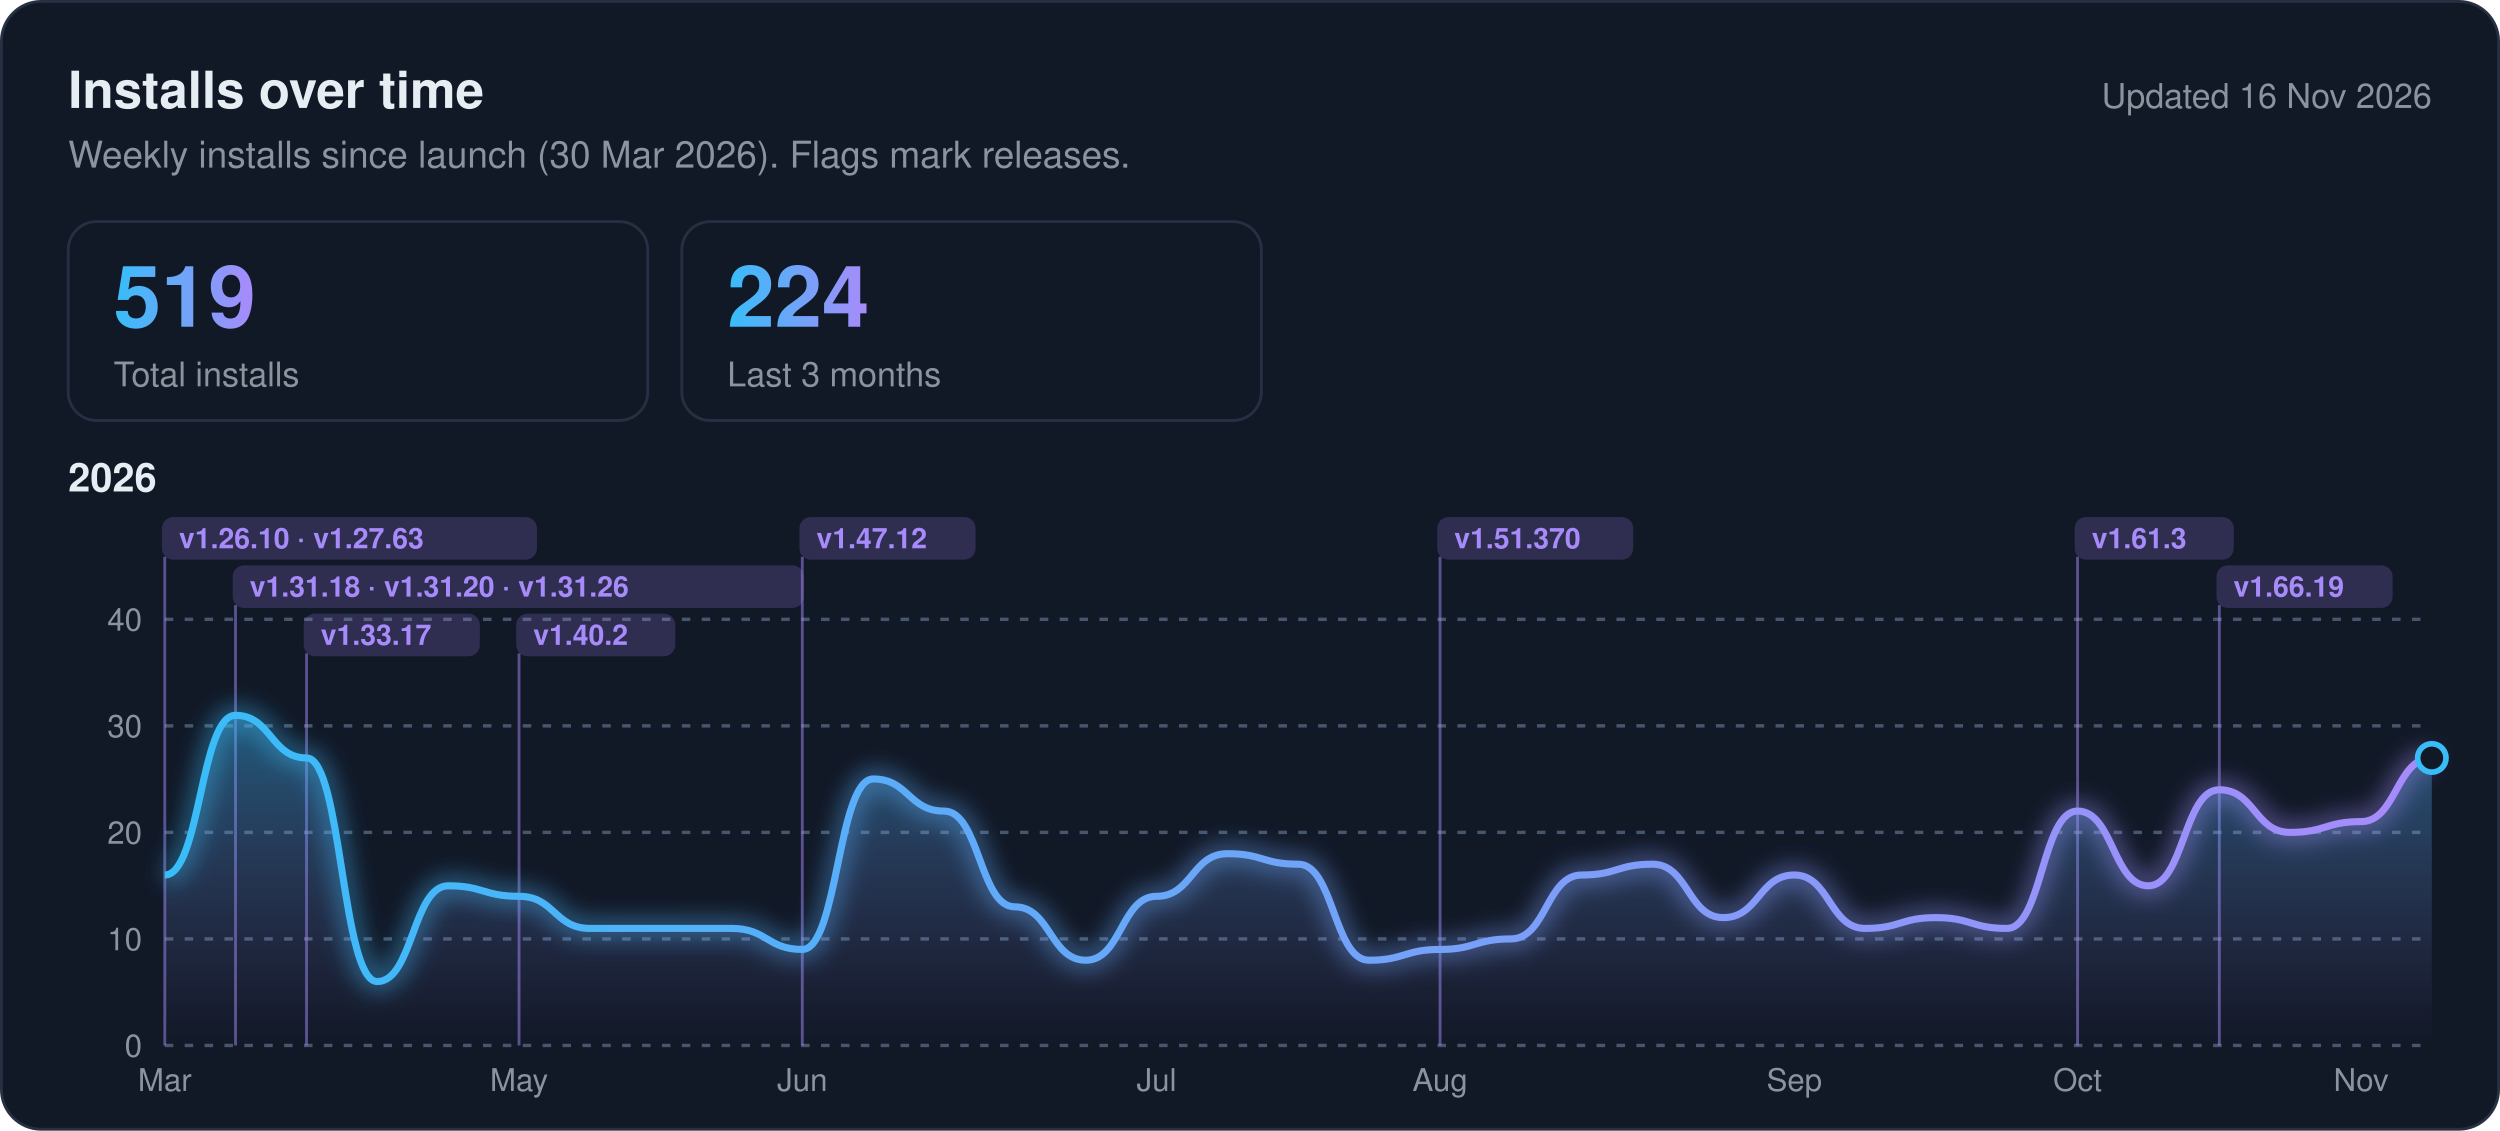
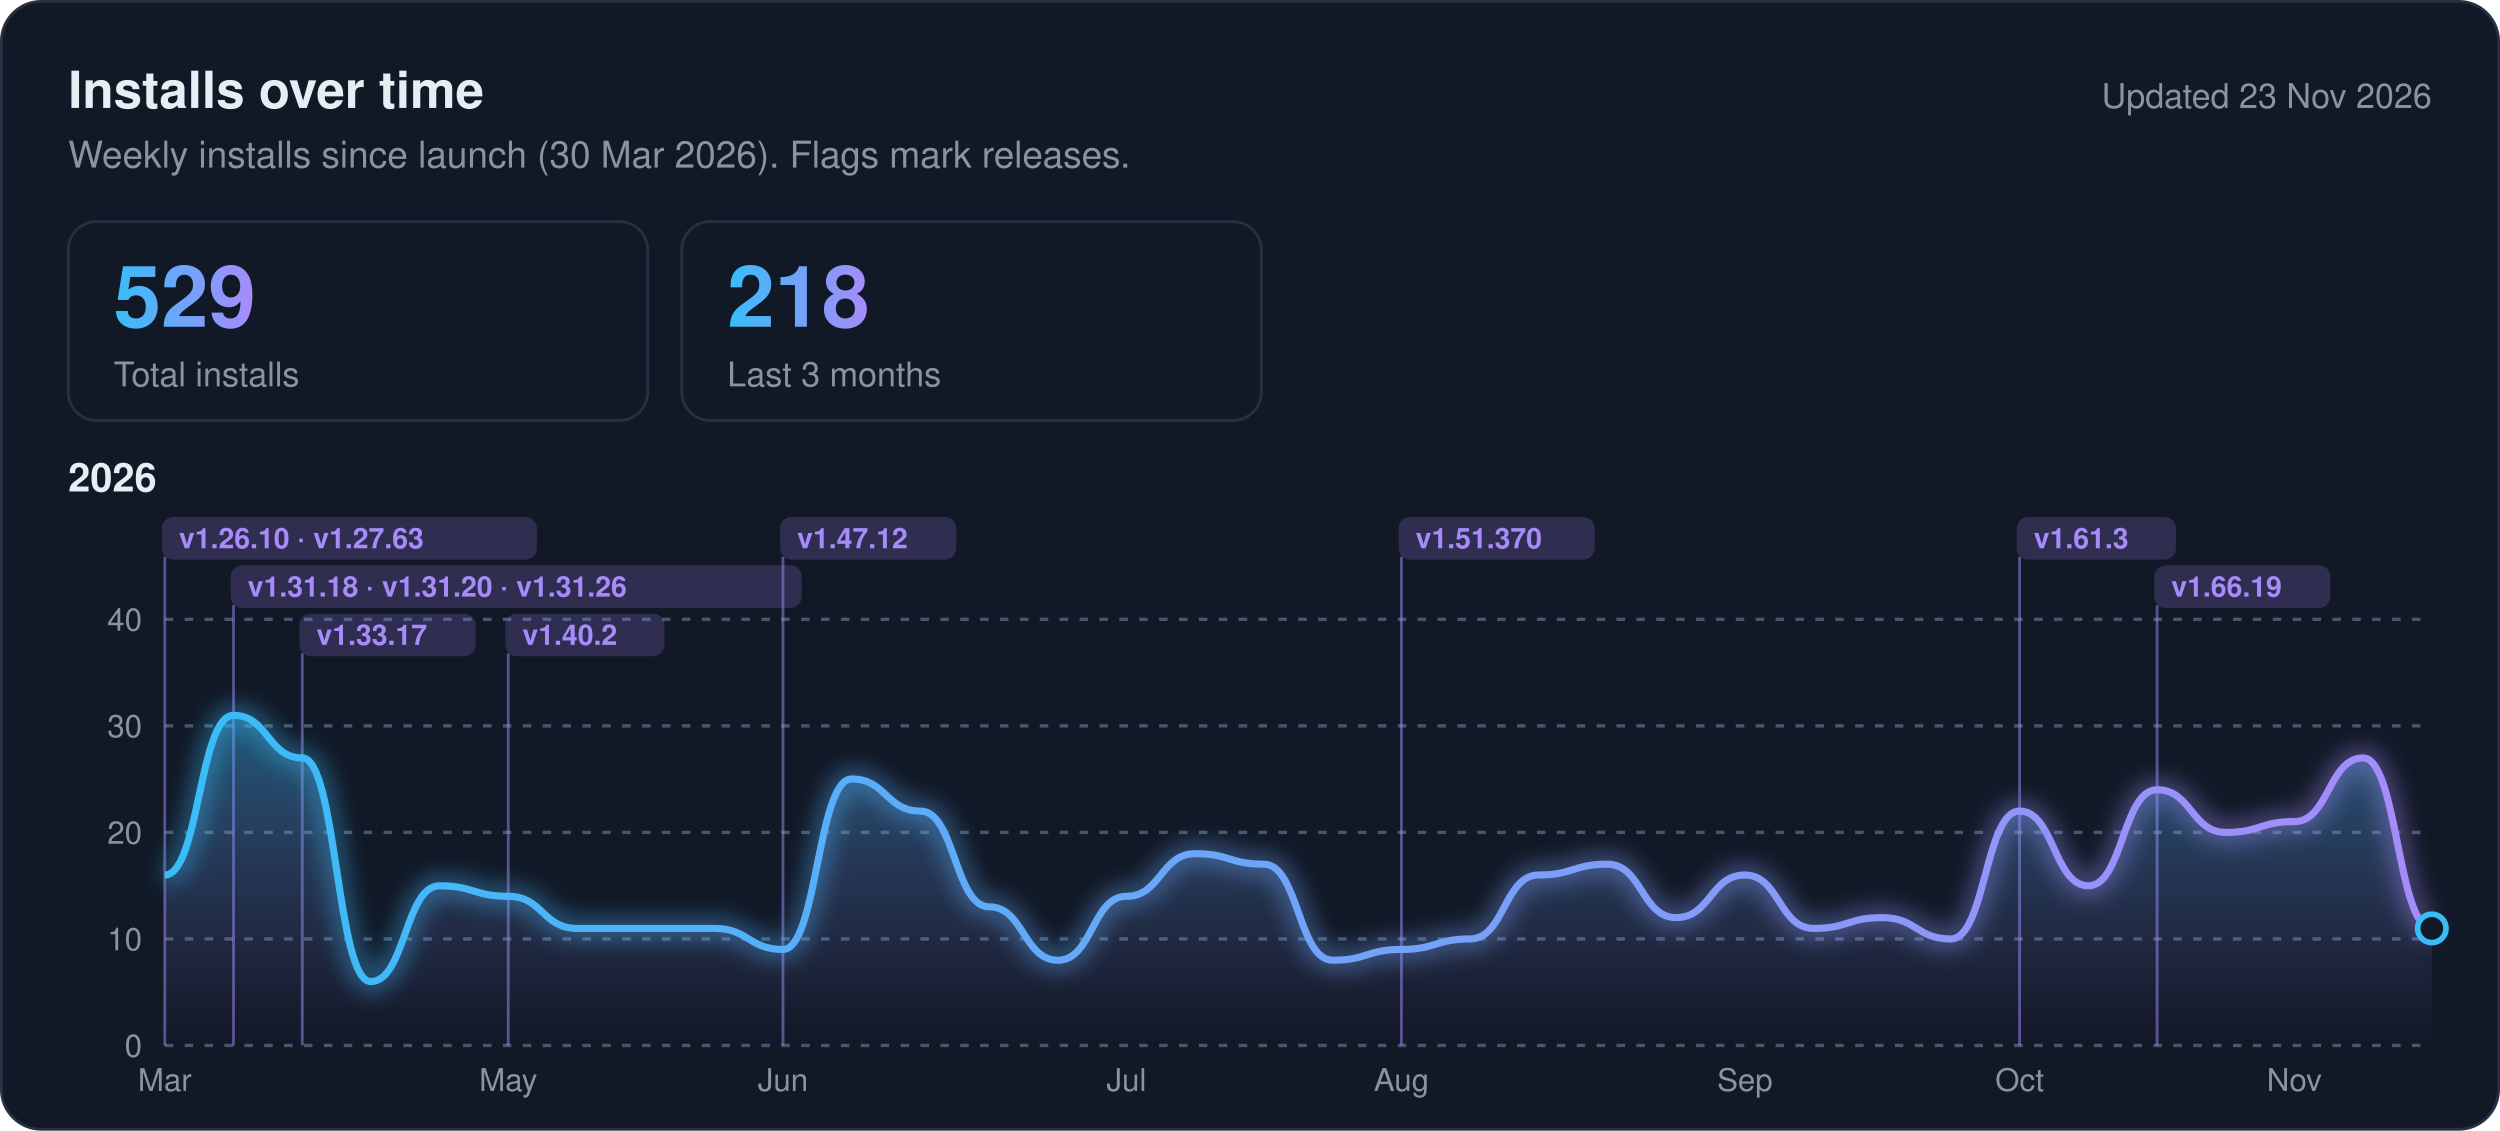
<svg xmlns="http://www.w3.org/2000/svg" viewBox="0 0 880 398" width="880" height="398" role="img" aria-label="Installs over time" font-family="'Segoe UI', system-ui, -apple-system, Helvetica, Arial, sans-serif">
  <style>@keyframes draw{from{stroke-dasharray:1;stroke-dashoffset:1}to{stroke-dasharray:1;stroke-dashoffset:0}}@keyframes fade{from{opacity:0}}.ln,.gw{animation:draw 2.2s ease-out .2s backwards}.fd{animation:fade 1.4s ease 1.2s backwards}@media (prefers-reduced-motion:reduce){.lwv{display:none}}@media (prefers-reduced-motion:reduce){*{animation:none!important}}</style>
  <defs>
    <linearGradient id="lg" x1="0" x2="1">
      <stop offset="0" stop-color="#38bdf8" />
      <stop offset="1" stop-color="#a78bfa" />
    </linearGradient>
    <linearGradient id="ag" x1="0" x2="0" y1="0" y2="1">
      <stop offset="0" stop-color="#38bdf8" stop-opacity=".4" />
      <stop offset="1" stop-color="#a78bfa" stop-opacity="0" />
    </linearGradient>
    <filter id="gw" x="-5%" y="-30%" width="110%" height="160%">
      <feGaussianBlur stdDeviation="4" />
    </filter>
    <linearGradient id="wv0" gradientUnits="userSpaceOnUse" x1="0" y1="0" x2="880" y2="0" gradientTransform="translate(-20,0)">
      <stop offset="0" stop-color="#fff" stop-opacity="0" />
      <stop offset=".04" stop-color="#fff" stop-opacity="0" />
      <stop offset=".08" stop-color="#fff" stop-opacity="1" />
      <stop offset=".086" stop-color="#fff" stop-opacity="0" />
      <stop offset="1" stop-color="#fff" stop-opacity="0" />
      <animateTransform attributeName="gradientTransform" type="translate" values="-20 0;825 0" keyTimes="0;1" dur="8s" begin="2.4s" repeatCount="indefinite" />
    </linearGradient>
  </defs>
  <rect x=".5" y=".5" width="879" height="397" rx="14" fill="#111826" stroke="#263042" />
  <text x="24" y="38" font-size="18" font-weight="700" fill="#e6edf3">Installs over time</text>
  <text x="24" y="59" font-size="13" fill="#8b949e">Weekly installs since launch (30 Mar 2026). Flags mark releases.</text>
-   <text x="856" y="38" font-size="12" fill="#8b949e" text-anchor="end">Updated 16 Nov 2026</text>
+   <text x="856" y="38" font-size="12" fill="#8b949e" text-anchor="end">Updated 23 Nov 2026</text>
  <rect x="24" y="78" width="204" height="70" rx="10" fill="none" stroke="#263042" />
-   <text x="40" y="115" font-size="30" font-weight="700" fill="url(#lg)">519</text>
+   <text x="40" y="115" font-size="30" font-weight="700" fill="url(#lg)">529</text>
  <text x="40" y="136" font-size="12" fill="#8b949e">Total installs</text>
  <rect x="240" y="78" width="204" height="70" rx="10" fill="none" stroke="#263042" />
-   <text x="256" y="115" font-size="30" font-weight="700" fill="url(#lg)">224</text>
+   <text x="256" y="115" font-size="30" font-weight="700" fill="url(#lg)">218</text>
  <text x="256" y="136" font-size="12" fill="#8b949e">Last 3 months</text>
  <text x="24" y="173" font-size="14" font-weight="700" fill="#e6edf3">2026</text>
  <line x1="58" x2="856" y1="368.0" y2="368.0" stroke="#46566e" stroke-width="1.2" stroke-dasharray="3 4" />
  <text x="50" y="372.0" font-size="11" fill="#8b949e" text-anchor="end">0</text>
  <line x1="58" x2="856" y1="330.5" y2="330.5" stroke="#46566e" stroke-width="1.2" stroke-dasharray="3 4" />
  <text x="50" y="334.5" font-size="11" fill="#8b949e" text-anchor="end">10</text>
  <line x1="58" x2="856" y1="293.0" y2="293.0" stroke="#46566e" stroke-width="1.2" stroke-dasharray="3 4" />
  <text x="50" y="297.0" font-size="11" fill="#8b949e" text-anchor="end">20</text>
  <line x1="58" x2="856" y1="255.5" y2="255.5" stroke="#46566e" stroke-width="1.2" stroke-dasharray="3 4" />
  <text x="50" y="259.5" font-size="11" fill="#8b949e" text-anchor="end">30</text>
  <line x1="58" x2="856" y1="218.0" y2="218.0" stroke="#46566e" stroke-width="1.2" stroke-dasharray="3 4" />
  <text x="50" y="222.0" font-size="11" fill="#8b949e" text-anchor="end">40</text>
  <text x="58.0" y="384" font-size="11" fill="#8b949e" text-anchor="middle">Mar</text>
-   <text x="182.7" y="384" font-size="11" fill="#8b949e" text-anchor="middle">May</text>
-   <text x="282.4" y="384" font-size="11" fill="#8b949e" text-anchor="middle">Jun</text>
-   <text x="407.1" y="384" font-size="11" fill="#8b949e" text-anchor="middle">Jul</text>
-   <text x="506.9" y="384" font-size="11" fill="#8b949e" text-anchor="middle">Aug</text>
-   <text x="631.6" y="384" font-size="11" fill="#8b949e" text-anchor="middle">Sep</text>
-   <text x="731.3" y="384" font-size="11" fill="#8b949e" text-anchor="middle">Oct</text>
-   <text x="831.1" y="384" font-size="11" fill="#8b949e" text-anchor="middle">Nov</text>
+   <text x="178.9" y="384" font-size="11" fill="#8b949e" text-anchor="middle">May</text>
+   <text x="275.6" y="384" font-size="11" fill="#8b949e" text-anchor="middle">Jun</text>
+   <text x="396.5" y="384" font-size="11" fill="#8b949e" text-anchor="middle">Jul</text>
+   <text x="493.3" y="384" font-size="11" fill="#8b949e" text-anchor="middle">Aug</text>
+   <text x="614.2" y="384" font-size="11" fill="#8b949e" text-anchor="middle">Sep</text>
+   <text x="710.9" y="384" font-size="11" fill="#8b949e" text-anchor="middle">Oct</text>
+   <text x="807.6" y="384" font-size="11" fill="#8b949e" text-anchor="middle">Nov</text>
  <line x1="58.0" x2="58.0" y1="196" y2="368" stroke="#a78bfa" stroke-opacity=".5" />
  <rect x="57.0" y="182" width="132" height="15" rx="4" fill="#a78bfa" fill-opacity=".2" />
  <text x="63.0" y="193" font-size="10" font-weight="600" fill="#a78bfa" text-anchor="start">v1.26.10 · v1.27.63</text>
-   <line x1="82.9" x2="82.9" y1="213" y2="368" stroke="#a78bfa" stroke-opacity=".5" />
-   <rect x="81.9" y="199" width="201" height="15" rx="4" fill="#a78bfa" fill-opacity=".2" />
-   <text x="87.9" y="210" font-size="10" font-weight="600" fill="#a78bfa" text-anchor="start">v1.31.18 · v1.31.20 · v1.31.26</text>
-   <line x1="107.9" x2="107.9" y1="230" y2="368" stroke="#a78bfa" stroke-opacity=".5" />
-   <rect x="106.9" y="216" width="62" height="15" rx="4" fill="#a78bfa" fill-opacity=".2" />
-   <text x="112.9" y="227" font-size="10" font-weight="600" fill="#a78bfa" text-anchor="start">v1.33.17</text>
-   <line x1="182.7" x2="182.7" y1="230" y2="368" stroke="#a78bfa" stroke-opacity=".5" />
-   <rect x="181.7" y="216" width="56" height="15" rx="4" fill="#a78bfa" fill-opacity=".2" />
-   <text x="187.7" y="227" font-size="10" font-weight="600" fill="#a78bfa" text-anchor="start">v1.40.2</text>
-   <line x1="282.4" x2="282.4" y1="196" y2="368" stroke="#a78bfa" stroke-opacity=".5" />
-   <rect x="281.4" y="182" width="62" height="15" rx="4" fill="#a78bfa" fill-opacity=".2" />
-   <text x="287.4" y="193" font-size="10" font-weight="600" fill="#a78bfa" text-anchor="start">v1.47.12</text>
-   <line x1="506.9" x2="506.9" y1="196" y2="368" stroke="#a78bfa" stroke-opacity=".5" />
-   <rect x="505.9" y="182" width="69" height="15" rx="4" fill="#a78bfa" fill-opacity=".2" />
-   <text x="511.9" y="193" font-size="10" font-weight="600" fill="#a78bfa" text-anchor="start">v1.51.370</text>
-   <line x1="731.3" x2="731.3" y1="196" y2="368" stroke="#a78bfa" stroke-opacity=".5" />
-   <rect x="730.3" y="182" width="56" height="15" rx="4" fill="#a78bfa" fill-opacity=".2" />
-   <text x="736.3" y="193" font-size="10" font-weight="600" fill="#a78bfa" text-anchor="start">v1.61.3</text>
-   <line x1="781.2" x2="781.2" y1="213" y2="368" stroke="#a78bfa" stroke-opacity=".5" />
-   <rect x="780.2" y="199" width="62" height="15" rx="4" fill="#a78bfa" fill-opacity=".2" />
-   <text x="786.2" y="210" font-size="10" font-weight="600" fill="#a78bfa" text-anchor="start">v1.66.19</text>
-   <path class="fd" d="M58.0,308.0C70.5,308.0 70.5,251.8 82.9,251.8C95.4,251.8 95.4,266.8 107.9,266.8C120.3,266.8 120.3,345.5 132.8,345.5C145.3,345.5 145.3,311.8 157.8,311.8C170.2,311.8 170.2,315.5 182.7,315.5C195.2,315.5 195.2,326.8 207.6,326.8C220.1,326.8 220.1,326.8 232.6,326.8C245.0,326.8 245.0,326.8 257.5,326.8C270.0,326.8 270.0,334.2 282.4,334.2C294.9,334.2 294.9,274.2 307.4,274.2C319.8,274.2 319.8,285.5 332.3,285.5C344.8,285.5 344.8,319.2 357.2,319.2C369.7,319.2 369.7,338.0 382.2,338.0C394.7,338.0 394.7,315.5 407.1,315.5C419.6,315.5 419.6,300.5 432.1,300.5C444.5,300.5 444.5,304.2 457.0,304.2C469.5,304.2 469.5,338.0 481.9,338.0C494.4,338.0 494.4,334.2 506.9,334.2C519.3,334.2 519.3,330.5 531.8,330.5C544.3,330.5 544.3,308.0 556.8,308.0C569.2,308.0 569.2,304.2 581.7,304.2C594.2,304.2 594.2,323.0 606.6,323.0C619.1,323.0 619.1,308.0 631.6,308.0C644.0,308.0 644.0,326.8 656.5,326.8C669.0,326.8 669.0,323.0 681.4,323.0C693.9,323.0 693.9,326.8 706.4,326.8C718.8,326.8 718.8,285.5 731.3,285.5C743.8,285.5 743.8,311.8 756.2,311.8C768.7,311.8 768.7,278.0 781.2,278.0C793.7,278.0 793.7,293.0 806.1,293.0C818.6,293.0 818.6,289.2 831.1,289.2C843.5,289.2 843.5,266.8 856.0,266.8L856.0,368.0L58.0,368.0Z" fill="url(#ag)" style="animation-delay:1.20s" />
-   <path class="gw" d="M58.0,308.0C70.5,308.0 70.5,251.8 82.9,251.8C95.4,251.8 95.4,266.8 107.9,266.8C120.3,266.8 120.3,345.5 132.8,345.5C145.3,345.5 145.3,311.8 157.8,311.8C170.2,311.8 170.2,315.5 182.7,315.5C195.2,315.5 195.2,326.8 207.6,326.8C220.1,326.8 220.1,326.8 232.6,326.8C245.0,326.8 245.0,326.8 257.5,326.8C270.0,326.8 270.0,334.2 282.4,334.2C294.9,334.2 294.9,274.2 307.4,274.2C319.8,274.2 319.8,285.5 332.3,285.5C344.8,285.5 344.8,319.2 357.2,319.2C369.7,319.2 369.7,338.0 382.2,338.0C394.7,338.0 394.7,315.5 407.1,315.5C419.6,315.5 419.6,300.5 432.1,300.5C444.5,300.5 444.5,304.2 457.0,304.2C469.5,304.2 469.5,338.0 481.9,338.0C494.4,338.0 494.4,334.2 506.9,334.2C519.3,334.2 519.3,330.5 531.8,330.5C544.3,330.5 544.3,308.0 556.8,308.0C569.2,308.0 569.2,304.2 581.7,304.2C594.2,304.2 594.2,323.0 606.6,323.0C619.1,323.0 619.1,308.0 631.6,308.0C644.0,308.0 644.0,326.8 656.5,326.8C669.0,326.8 669.0,323.0 681.4,323.0C693.9,323.0 693.9,326.8 706.4,326.8C718.8,326.8 718.8,285.5 731.3,285.5C743.8,285.5 743.8,311.8 756.2,311.8C768.7,311.8 768.7,278.0 781.2,278.0C793.7,278.0 793.7,293.0 806.1,293.0C818.6,293.0 818.6,289.2 831.1,289.2C843.5,289.2 843.5,266.8 856.0,266.8" pathLength="1" fill="none" stroke="url(#lg)" stroke-width="7" stroke-opacity=".45" filter="url(#gw)" style="animation-delay:0.20s" />
-   <path class="ln" d="M58.0,308.0C70.5,308.0 70.5,251.8 82.9,251.8C95.4,251.8 95.4,266.8 107.9,266.8C120.3,266.8 120.3,345.5 132.8,345.5C145.3,345.5 145.3,311.8 157.8,311.8C170.2,311.8 170.2,315.5 182.7,315.5C195.2,315.5 195.2,326.8 207.6,326.8C220.1,326.8 220.1,326.8 232.6,326.8C245.0,326.8 245.0,326.8 257.5,326.8C270.0,326.8 270.0,334.2 282.4,334.2C294.9,334.2 294.9,274.2 307.4,274.2C319.8,274.2 319.8,285.5 332.3,285.5C344.8,285.5 344.8,319.2 357.2,319.2C369.7,319.2 369.7,338.0 382.2,338.0C394.7,338.0 394.7,315.5 407.1,315.5C419.6,315.5 419.6,300.5 432.1,300.5C444.5,300.5 444.5,304.2 457.0,304.2C469.5,304.2 469.5,338.0 481.9,338.0C494.4,338.0 494.4,334.2 506.9,334.2C519.3,334.2 519.3,330.5 531.8,330.5C544.3,330.5 544.3,308.0 556.8,308.0C569.2,308.0 569.2,304.2 581.7,304.2C594.2,304.2 594.2,323.0 606.6,323.0C619.1,323.0 619.1,308.0 631.6,308.0C644.0,308.0 644.0,326.8 656.5,326.8C669.0,326.8 669.0,323.0 681.4,323.0C693.9,323.0 693.9,326.8 706.4,326.8C718.8,326.8 718.8,285.5 731.3,285.5C743.8,285.5 743.8,311.8 756.2,311.8C768.7,311.8 768.7,278.0 781.2,278.0C793.7,278.0 793.7,293.0 806.1,293.0C818.6,293.0 818.6,289.2 831.1,289.2C843.5,289.2 843.5,266.8 856.0,266.8" pathLength="1" fill="none" stroke="url(#lg)" stroke-width="2.5" stroke-linejoin="round" style="animation-delay:0.20s" />
-   <path class="lwv" d="M58.0,308.0C70.5,308.0 70.5,251.8 82.9,251.8C95.4,251.8 95.4,266.8 107.9,266.8C120.3,266.8 120.3,345.5 132.8,345.5C145.3,345.5 145.3,311.8 157.8,311.8C170.2,311.8 170.2,315.5 182.7,315.5C195.2,315.5 195.2,326.8 207.6,326.8C220.1,326.8 220.1,326.8 232.6,326.8C245.0,326.8 245.0,326.8 257.5,326.8C270.0,326.8 270.0,334.2 282.4,334.2C294.9,334.2 294.9,274.2 307.4,274.2C319.8,274.2 319.8,285.5 332.3,285.5C344.8,285.5 344.8,319.2 357.2,319.2C369.7,319.2 369.7,338.0 382.2,338.0C394.7,338.0 394.7,315.5 407.1,315.5C419.6,315.5 419.6,300.5 432.1,300.5C444.5,300.5 444.5,304.2 457.0,304.2C469.5,304.2 469.5,338.0 481.9,338.0C494.4,338.0 494.4,334.2 506.9,334.2C519.3,334.2 519.3,330.5 531.8,330.5C544.3,330.5 544.3,308.0 556.8,308.0C569.2,308.0 569.2,304.2 581.7,304.2C594.2,304.2 594.2,323.0 606.6,323.0C619.1,323.0 619.1,308.0 631.6,308.0C644.0,308.0 644.0,326.8 656.5,326.8C669.0,326.8 669.0,323.0 681.4,323.0C693.9,323.0 693.9,326.8 706.4,326.8C718.8,326.8 718.8,285.5 731.3,285.5C743.8,285.5 743.8,311.8 756.2,311.8C768.7,311.8 768.7,278.0 781.2,278.0C793.7,278.0 793.7,293.0 806.1,293.0C818.6,293.0 818.6,289.2 831.1,289.2C843.5,289.2 843.5,266.8 856.0,266.8" fill="none" stroke="url(#wv0)" stroke-width="5.5" stroke-linecap="round" filter="url(#gw)" />
-   <path class="lwv" d="M58.0,308.0C70.5,308.0 70.5,251.8 82.9,251.8C95.4,251.8 95.4,266.8 107.9,266.8C120.3,266.8 120.3,345.5 132.8,345.5C145.3,345.5 145.3,311.8 157.8,311.8C170.2,311.8 170.2,315.5 182.7,315.5C195.2,315.5 195.2,326.8 207.6,326.8C220.1,326.8 220.1,326.8 232.6,326.8C245.0,326.8 245.0,326.8 257.5,326.8C270.0,326.8 270.0,334.2 282.4,334.2C294.9,334.2 294.9,274.2 307.4,274.2C319.8,274.2 319.8,285.5 332.3,285.5C344.8,285.5 344.8,319.2 357.2,319.2C369.7,319.2 369.7,338.0 382.2,338.0C394.7,338.0 394.7,315.5 407.1,315.5C419.6,315.5 419.6,300.5 432.1,300.5C444.5,300.5 444.5,304.2 457.0,304.2C469.5,304.2 469.5,338.0 481.9,338.0C494.4,338.0 494.4,334.2 506.9,334.2C519.3,334.2 519.3,330.5 531.8,330.5C544.3,330.5 544.3,308.0 556.8,308.0C569.2,308.0 569.2,304.2 581.7,304.2C594.2,304.2 594.2,323.0 606.6,323.0C619.1,323.0 619.1,308.0 631.6,308.0C644.0,308.0 644.0,326.8 656.5,326.8C669.0,326.8 669.0,323.0 681.4,323.0C693.9,323.0 693.9,326.8 706.4,326.8C718.8,326.8 718.8,285.5 731.3,285.5C743.8,285.5 743.8,311.8 756.2,311.8C768.7,311.8 768.7,278.0 781.2,278.0C793.7,278.0 793.7,293.0 806.1,293.0C818.6,293.0 818.6,289.2 831.1,289.2C843.5,289.2 843.5,266.8 856.0,266.8" fill="none" stroke="url(#wv0)" stroke-width="2" stroke-linecap="round" />
-   <circle class="fd" cx="856.0" cy="266.8" r="5" fill="#111826" stroke="#38bdf8" stroke-width="2" style="animation-delay:1.20s" />
+   <line x1="82.2" x2="82.2" y1="213" y2="368" stroke="#a78bfa" stroke-opacity=".5" />
+   <rect x="81.2" y="199" width="201" height="15" rx="4" fill="#a78bfa" fill-opacity=".2" />
+   <text x="87.2" y="210" font-size="10" font-weight="600" fill="#a78bfa" text-anchor="start">v1.31.18 · v1.31.20 · v1.31.26</text>
+   <line x1="106.4" x2="106.4" y1="230" y2="368" stroke="#a78bfa" stroke-opacity=".5" />
+   <rect x="105.4" y="216" width="62" height="15" rx="4" fill="#a78bfa" fill-opacity=".2" />
+   <text x="111.4" y="227" font-size="10" font-weight="600" fill="#a78bfa" text-anchor="start">v1.33.17</text>
+   <line x1="178.9" x2="178.9" y1="230" y2="368" stroke="#a78bfa" stroke-opacity=".5" />
+   <rect x="177.9" y="216" width="56" height="15" rx="4" fill="#a78bfa" fill-opacity=".2" />
+   <text x="183.9" y="227" font-size="10" font-weight="600" fill="#a78bfa" text-anchor="start">v1.40.2</text>
+   <line x1="275.6" x2="275.6" y1="196" y2="368" stroke="#a78bfa" stroke-opacity=".5" />
+   <rect x="274.6" y="182" width="62" height="15" rx="4" fill="#a78bfa" fill-opacity=".2" />
+   <text x="280.6" y="193" font-size="10" font-weight="600" fill="#a78bfa" text-anchor="start">v1.47.12</text>
+   <line x1="493.3" x2="493.3" y1="196" y2="368" stroke="#a78bfa" stroke-opacity=".5" />
+   <rect x="492.3" y="182" width="69" height="15" rx="4" fill="#a78bfa" fill-opacity=".2" />
+   <text x="498.3" y="193" font-size="10" font-weight="600" fill="#a78bfa" text-anchor="start">v1.51.370</text>
+   <line x1="710.9" x2="710.9" y1="196" y2="368" stroke="#a78bfa" stroke-opacity=".5" />
+   <rect x="709.9" y="182" width="56" height="15" rx="4" fill="#a78bfa" fill-opacity=".2" />
+   <text x="715.9" y="193" font-size="10" font-weight="600" fill="#a78bfa" text-anchor="start">v1.61.3</text>
+   <line x1="759.3" x2="759.3" y1="213" y2="368" stroke="#a78bfa" stroke-opacity=".5" />
+   <rect x="758.3" y="199" width="62" height="15" rx="4" fill="#a78bfa" fill-opacity=".2" />
+   <text x="764.3" y="210" font-size="10" font-weight="600" fill="#a78bfa" text-anchor="start">v1.66.19</text>
+   <path class="fd" d="M58.0,308.0C70.1,308.0 70.1,251.8 82.2,251.8C94.3,251.8 94.3,266.8 106.4,266.8C118.5,266.8 118.5,345.5 130.5,345.5C142.6,345.5 142.6,311.8 154.7,311.8C166.8,311.8 166.8,315.5 178.9,315.5C191.0,315.5 191.0,326.8 203.1,326.8C215.2,326.8 215.2,326.8 227.3,326.8C239.4,326.8 239.4,326.8 251.5,326.8C263.5,326.8 263.5,334.2 275.6,334.2C287.7,334.2 287.7,274.2 299.8,274.2C311.9,274.2 311.9,285.5 324.0,285.5C336.1,285.5 336.1,319.2 348.2,319.2C360.3,319.2 360.3,338.0 372.4,338.0C384.5,338.0 384.5,315.5 396.5,315.5C408.6,315.5 408.6,300.5 420.7,300.5C432.8,300.5 432.8,304.2 444.9,304.2C457.0,304.2 457.0,338.0 469.1,338.0C481.2,338.0 481.2,334.2 493.3,334.2C505.4,334.2 505.4,330.5 517.5,330.5C529.5,330.5 529.5,308.0 541.6,308.0C553.7,308.0 553.7,304.2 565.8,304.2C577.9,304.2 577.9,323.0 590.0,323.0C602.1,323.0 602.1,308.0 614.2,308.0C626.3,308.0 626.3,326.8 638.4,326.8C650.5,326.8 650.5,323.0 662.5,323.0C674.6,323.0 674.6,330.5 686.7,330.5C698.8,330.5 698.8,285.5 710.9,285.5C723.0,285.5 723.0,311.8 735.1,311.8C747.2,311.8 747.2,278.0 759.3,278.0C771.4,278.0 771.4,293.0 783.5,293.0C795.5,293.0 795.5,289.2 807.6,289.2C819.7,289.2 819.7,266.8 831.8,266.8C843.9,266.8 843.9,326.8 856.0,326.8L856.0,368.0L58.0,368.0Z" fill="url(#ag)" style="animation-delay:1.20s" />
+   <path class="gw" d="M58.0,308.0C70.1,308.0 70.1,251.8 82.2,251.8C94.3,251.8 94.3,266.8 106.4,266.8C118.5,266.8 118.5,345.5 130.5,345.5C142.6,345.5 142.6,311.8 154.7,311.8C166.8,311.8 166.8,315.5 178.9,315.5C191.0,315.5 191.0,326.8 203.1,326.8C215.2,326.8 215.2,326.8 227.3,326.8C239.4,326.8 239.4,326.8 251.5,326.8C263.5,326.8 263.5,334.2 275.6,334.2C287.7,334.2 287.7,274.2 299.8,274.2C311.9,274.2 311.9,285.5 324.0,285.5C336.1,285.5 336.1,319.2 348.2,319.2C360.3,319.2 360.3,338.0 372.4,338.0C384.5,338.0 384.5,315.5 396.5,315.5C408.6,315.5 408.6,300.5 420.7,300.5C432.8,300.5 432.8,304.2 444.9,304.2C457.0,304.2 457.0,338.0 469.1,338.0C481.2,338.0 481.2,334.2 493.3,334.2C505.4,334.2 505.4,330.5 517.5,330.5C529.5,330.5 529.5,308.0 541.6,308.0C553.7,308.0 553.7,304.2 565.8,304.2C577.9,304.2 577.9,323.0 590.0,323.0C602.1,323.0 602.1,308.0 614.2,308.0C626.3,308.0 626.3,326.8 638.4,326.8C650.5,326.8 650.5,323.0 662.5,323.0C674.6,323.0 674.6,330.5 686.7,330.5C698.8,330.5 698.8,285.5 710.9,285.5C723.0,285.5 723.0,311.8 735.1,311.8C747.2,311.8 747.2,278.0 759.3,278.0C771.4,278.0 771.4,293.0 783.5,293.0C795.5,293.0 795.5,289.2 807.6,289.2C819.7,289.2 819.7,266.8 831.8,266.8C843.9,266.8 843.9,326.8 856.0,326.8" pathLength="1" fill="none" stroke="url(#lg)" stroke-width="7" stroke-opacity=".45" filter="url(#gw)" style="animation-delay:0.20s" />
+   <path class="ln" d="M58.0,308.0C70.1,308.0 70.1,251.8 82.2,251.8C94.3,251.8 94.3,266.8 106.4,266.8C118.5,266.8 118.5,345.5 130.5,345.5C142.6,345.5 142.6,311.8 154.7,311.8C166.8,311.8 166.8,315.5 178.9,315.5C191.0,315.5 191.0,326.8 203.1,326.8C215.2,326.8 215.2,326.8 227.3,326.8C239.4,326.8 239.4,326.8 251.5,326.8C263.5,326.8 263.5,334.2 275.6,334.2C287.7,334.2 287.7,274.2 299.8,274.2C311.9,274.2 311.9,285.5 324.0,285.5C336.1,285.5 336.1,319.2 348.2,319.2C360.3,319.2 360.3,338.0 372.4,338.0C384.5,338.0 384.5,315.5 396.5,315.5C408.6,315.5 408.6,300.5 420.7,300.5C432.8,300.5 432.8,304.2 444.9,304.2C457.0,304.2 457.0,338.0 469.1,338.0C481.2,338.0 481.2,334.2 493.3,334.2C505.4,334.2 505.4,330.5 517.5,330.5C529.5,330.5 529.5,308.0 541.6,308.0C553.7,308.0 553.7,304.2 565.8,304.2C577.9,304.2 577.9,323.0 590.0,323.0C602.1,323.0 602.1,308.0 614.2,308.0C626.3,308.0 626.3,326.8 638.4,326.8C650.5,326.8 650.5,323.0 662.5,323.0C674.6,323.0 674.6,330.5 686.7,330.5C698.8,330.5 698.8,285.5 710.9,285.5C723.0,285.5 723.0,311.8 735.1,311.8C747.2,311.8 747.2,278.0 759.3,278.0C771.4,278.0 771.4,293.0 783.5,293.0C795.5,293.0 795.5,289.2 807.6,289.2C819.7,289.2 819.7,266.8 831.8,266.8C843.9,266.8 843.9,326.8 856.0,326.8" pathLength="1" fill="none" stroke="url(#lg)" stroke-width="2.5" stroke-linejoin="round" style="animation-delay:0.20s" />
+   <path class="lwv" d="M58.0,308.0C70.1,308.0 70.1,251.8 82.2,251.8C94.3,251.8 94.3,266.8 106.4,266.8C118.5,266.8 118.5,345.5 130.5,345.5C142.6,345.5 142.6,311.8 154.7,311.8C166.8,311.8 166.8,315.5 178.9,315.5C191.0,315.5 191.0,326.8 203.1,326.8C215.2,326.8 215.2,326.8 227.3,326.8C239.4,326.8 239.4,326.8 251.5,326.8C263.5,326.8 263.5,334.2 275.6,334.2C287.7,334.2 287.7,274.2 299.8,274.2C311.9,274.2 311.9,285.5 324.0,285.5C336.1,285.5 336.1,319.2 348.2,319.2C360.3,319.2 360.3,338.0 372.4,338.0C384.5,338.0 384.5,315.5 396.5,315.5C408.6,315.5 408.6,300.5 420.7,300.5C432.8,300.5 432.8,304.2 444.9,304.2C457.0,304.2 457.0,338.0 469.1,338.0C481.2,338.0 481.2,334.2 493.3,334.2C505.4,334.2 505.4,330.5 517.5,330.5C529.5,330.5 529.5,308.0 541.6,308.0C553.7,308.0 553.7,304.2 565.8,304.2C577.9,304.2 577.9,323.0 590.0,323.0C602.1,323.0 602.1,308.0 614.2,308.0C626.3,308.0 626.3,326.8 638.4,326.8C650.5,326.8 650.5,323.0 662.5,323.0C674.6,323.0 674.6,330.5 686.7,330.5C698.8,330.5 698.8,285.5 710.9,285.5C723.0,285.5 723.0,311.8 735.1,311.8C747.2,311.8 747.2,278.0 759.3,278.0C771.4,278.0 771.4,293.0 783.5,293.0C795.5,293.0 795.5,289.2 807.6,289.2C819.7,289.2 819.7,266.8 831.8,266.8C843.9,266.8 843.9,326.8 856.0,326.8" fill="none" stroke="url(#wv0)" stroke-width="5.5" stroke-linecap="round" filter="url(#gw)" />
+   <path class="lwv" d="M58.0,308.0C70.1,308.0 70.1,251.8 82.2,251.8C94.3,251.8 94.3,266.8 106.4,266.8C118.5,266.8 118.5,345.5 130.5,345.5C142.6,345.5 142.6,311.8 154.7,311.8C166.8,311.8 166.8,315.5 178.9,315.5C191.0,315.5 191.0,326.8 203.1,326.8C215.2,326.8 215.2,326.8 227.3,326.8C239.4,326.8 239.4,326.8 251.5,326.8C263.5,326.8 263.5,334.2 275.6,334.2C287.7,334.2 287.7,274.2 299.8,274.2C311.9,274.2 311.9,285.5 324.0,285.5C336.1,285.5 336.1,319.2 348.2,319.2C360.3,319.2 360.3,338.0 372.4,338.0C384.5,338.0 384.5,315.5 396.5,315.5C408.6,315.5 408.6,300.5 420.7,300.5C432.8,300.5 432.8,304.2 444.9,304.2C457.0,304.2 457.0,338.0 469.1,338.0C481.2,338.0 481.2,334.2 493.3,334.2C505.4,334.2 505.4,330.5 517.5,330.5C529.5,330.5 529.5,308.0 541.6,308.0C553.7,308.0 553.7,304.2 565.8,304.2C577.9,304.2 577.9,323.0 590.0,323.0C602.1,323.0 602.1,308.0 614.2,308.0C626.3,308.0 626.3,326.8 638.4,326.8C650.5,326.8 650.5,323.0 662.5,323.0C674.6,323.0 674.6,330.5 686.7,330.5C698.8,330.5 698.8,285.5 710.9,285.5C723.0,285.5 723.0,311.8 735.1,311.8C747.2,311.8 747.2,278.0 759.3,278.0C771.4,278.0 771.4,293.0 783.5,293.0C795.5,293.0 795.5,289.2 807.6,289.2C819.7,289.2 819.7,266.8 831.8,266.8C843.9,266.8 843.9,326.8 856.0,326.8" fill="none" stroke="url(#wv0)" stroke-width="2" stroke-linecap="round" />
+   <circle class="fd" cx="856.0" cy="326.8" r="5" fill="#111826" stroke="#38bdf8" stroke-width="2" style="animation-delay:1.20s" />
</svg>
